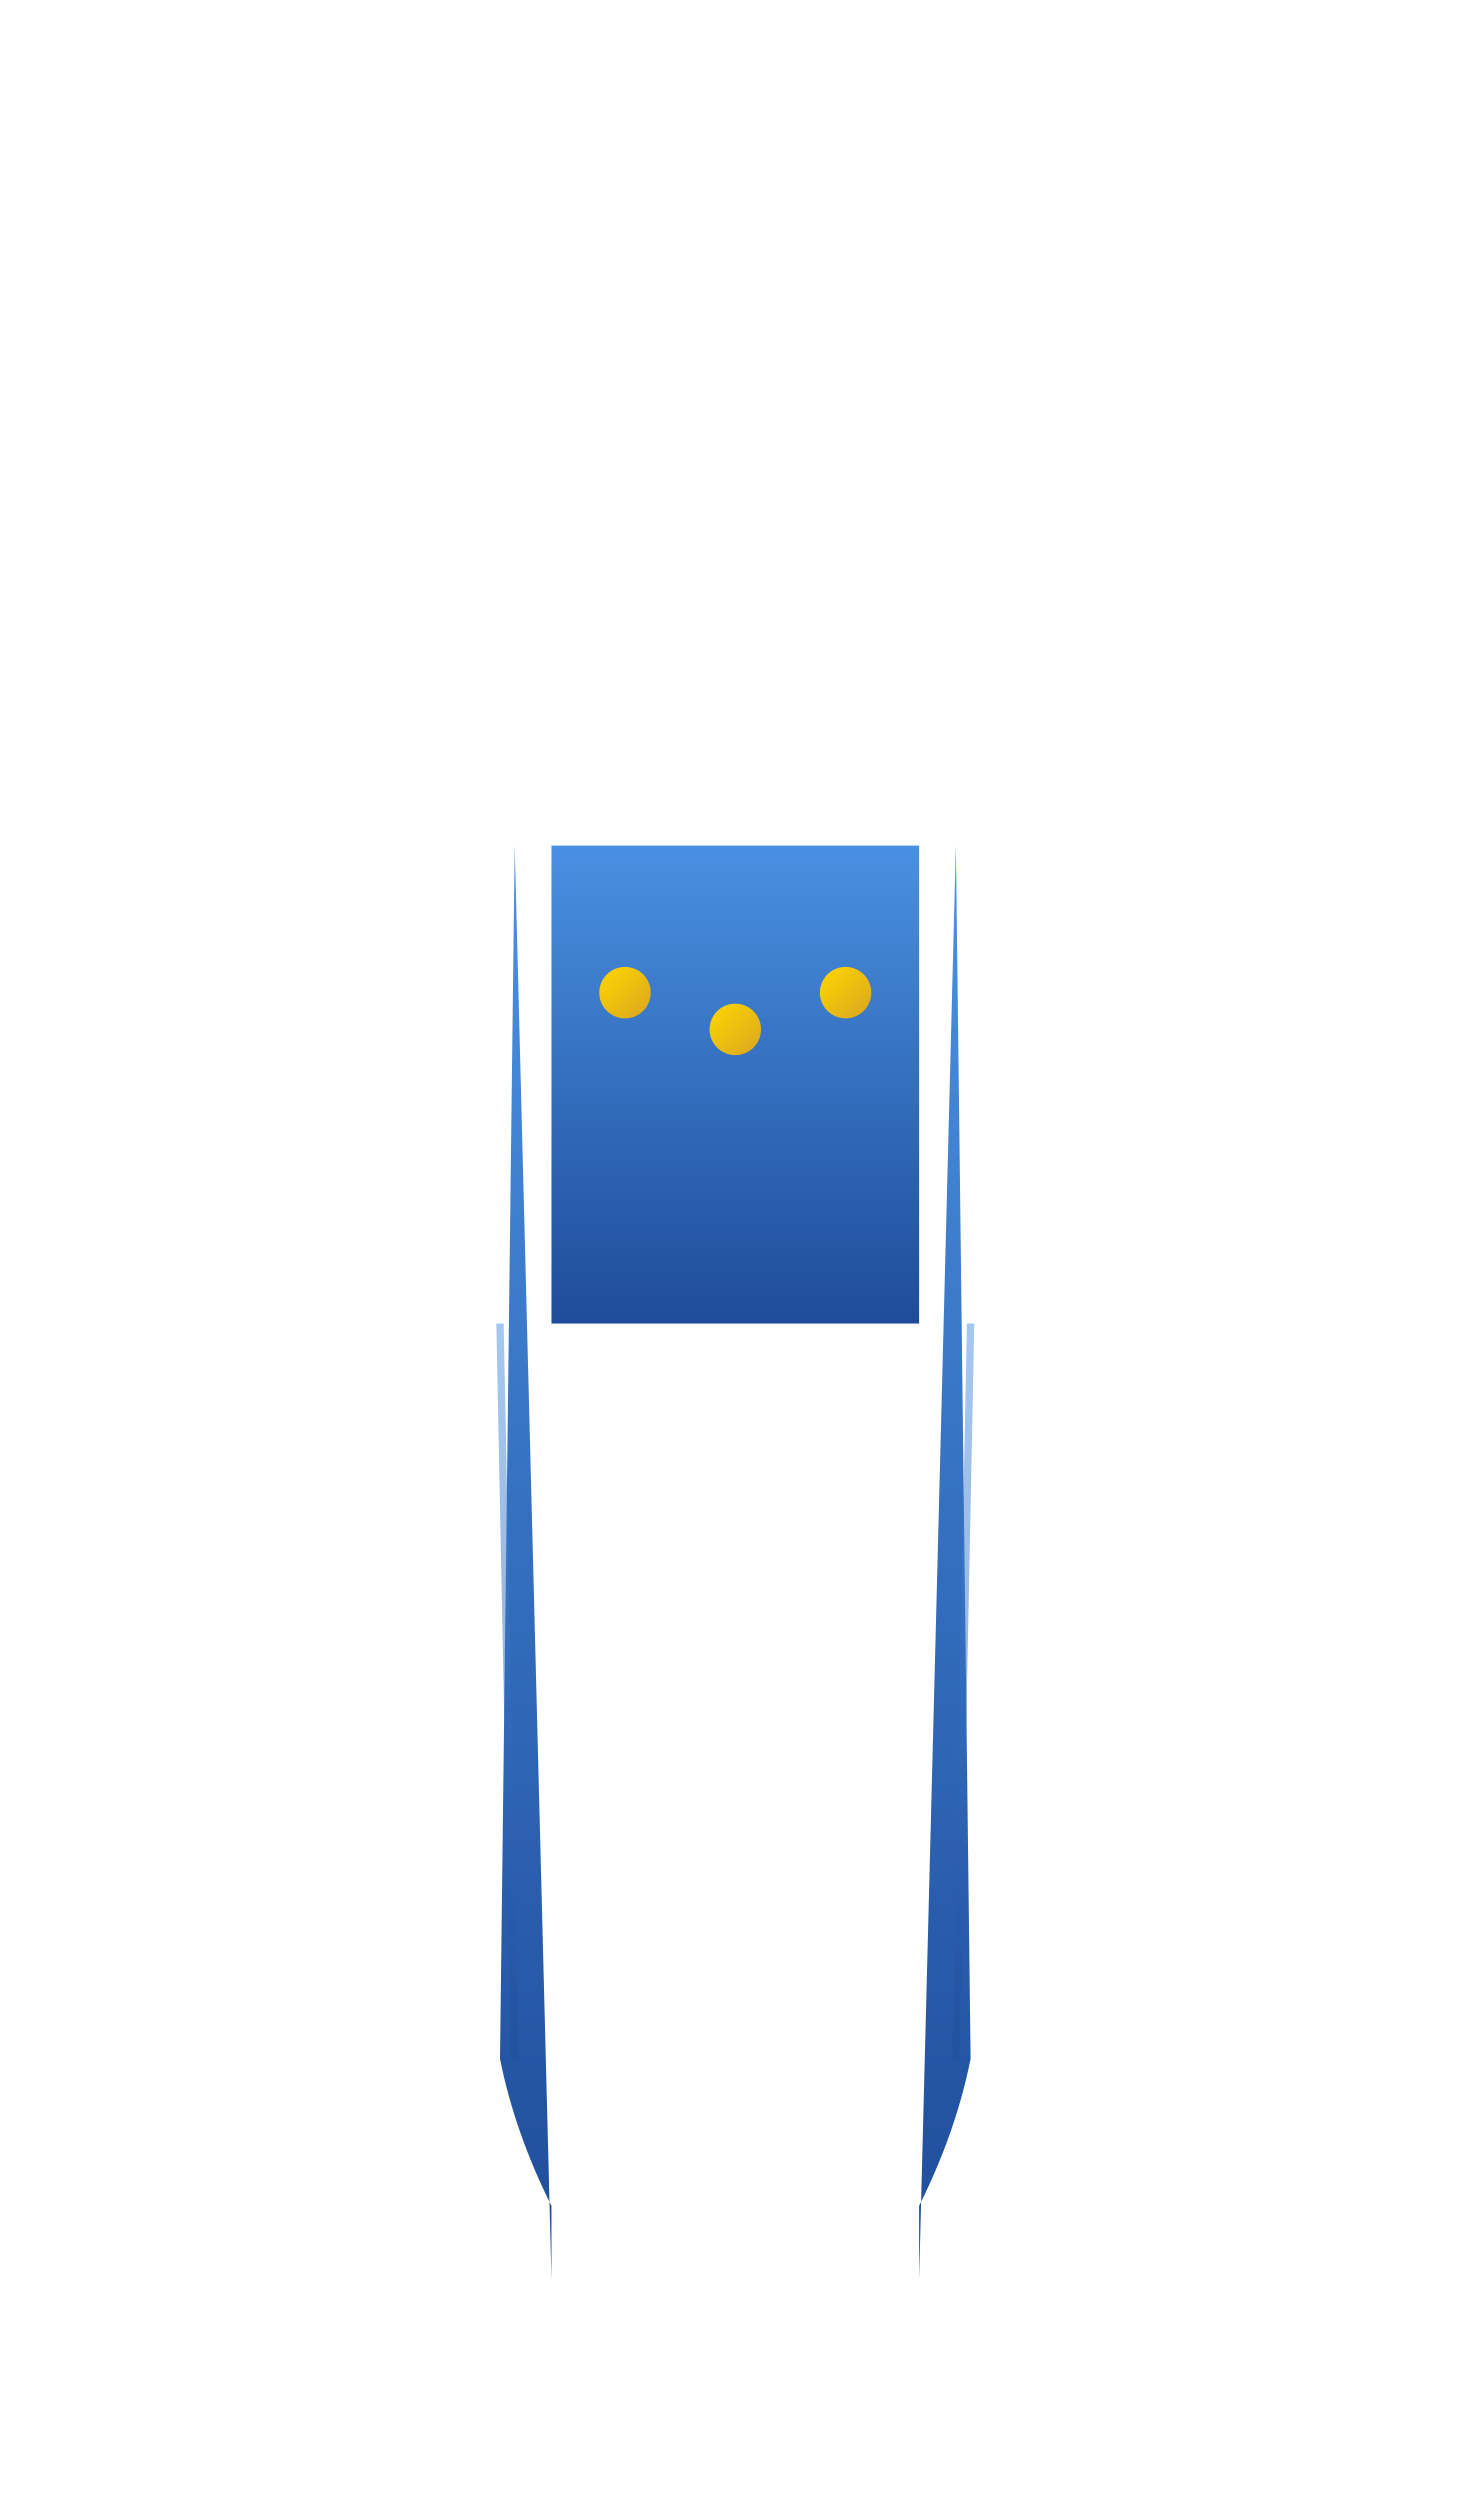
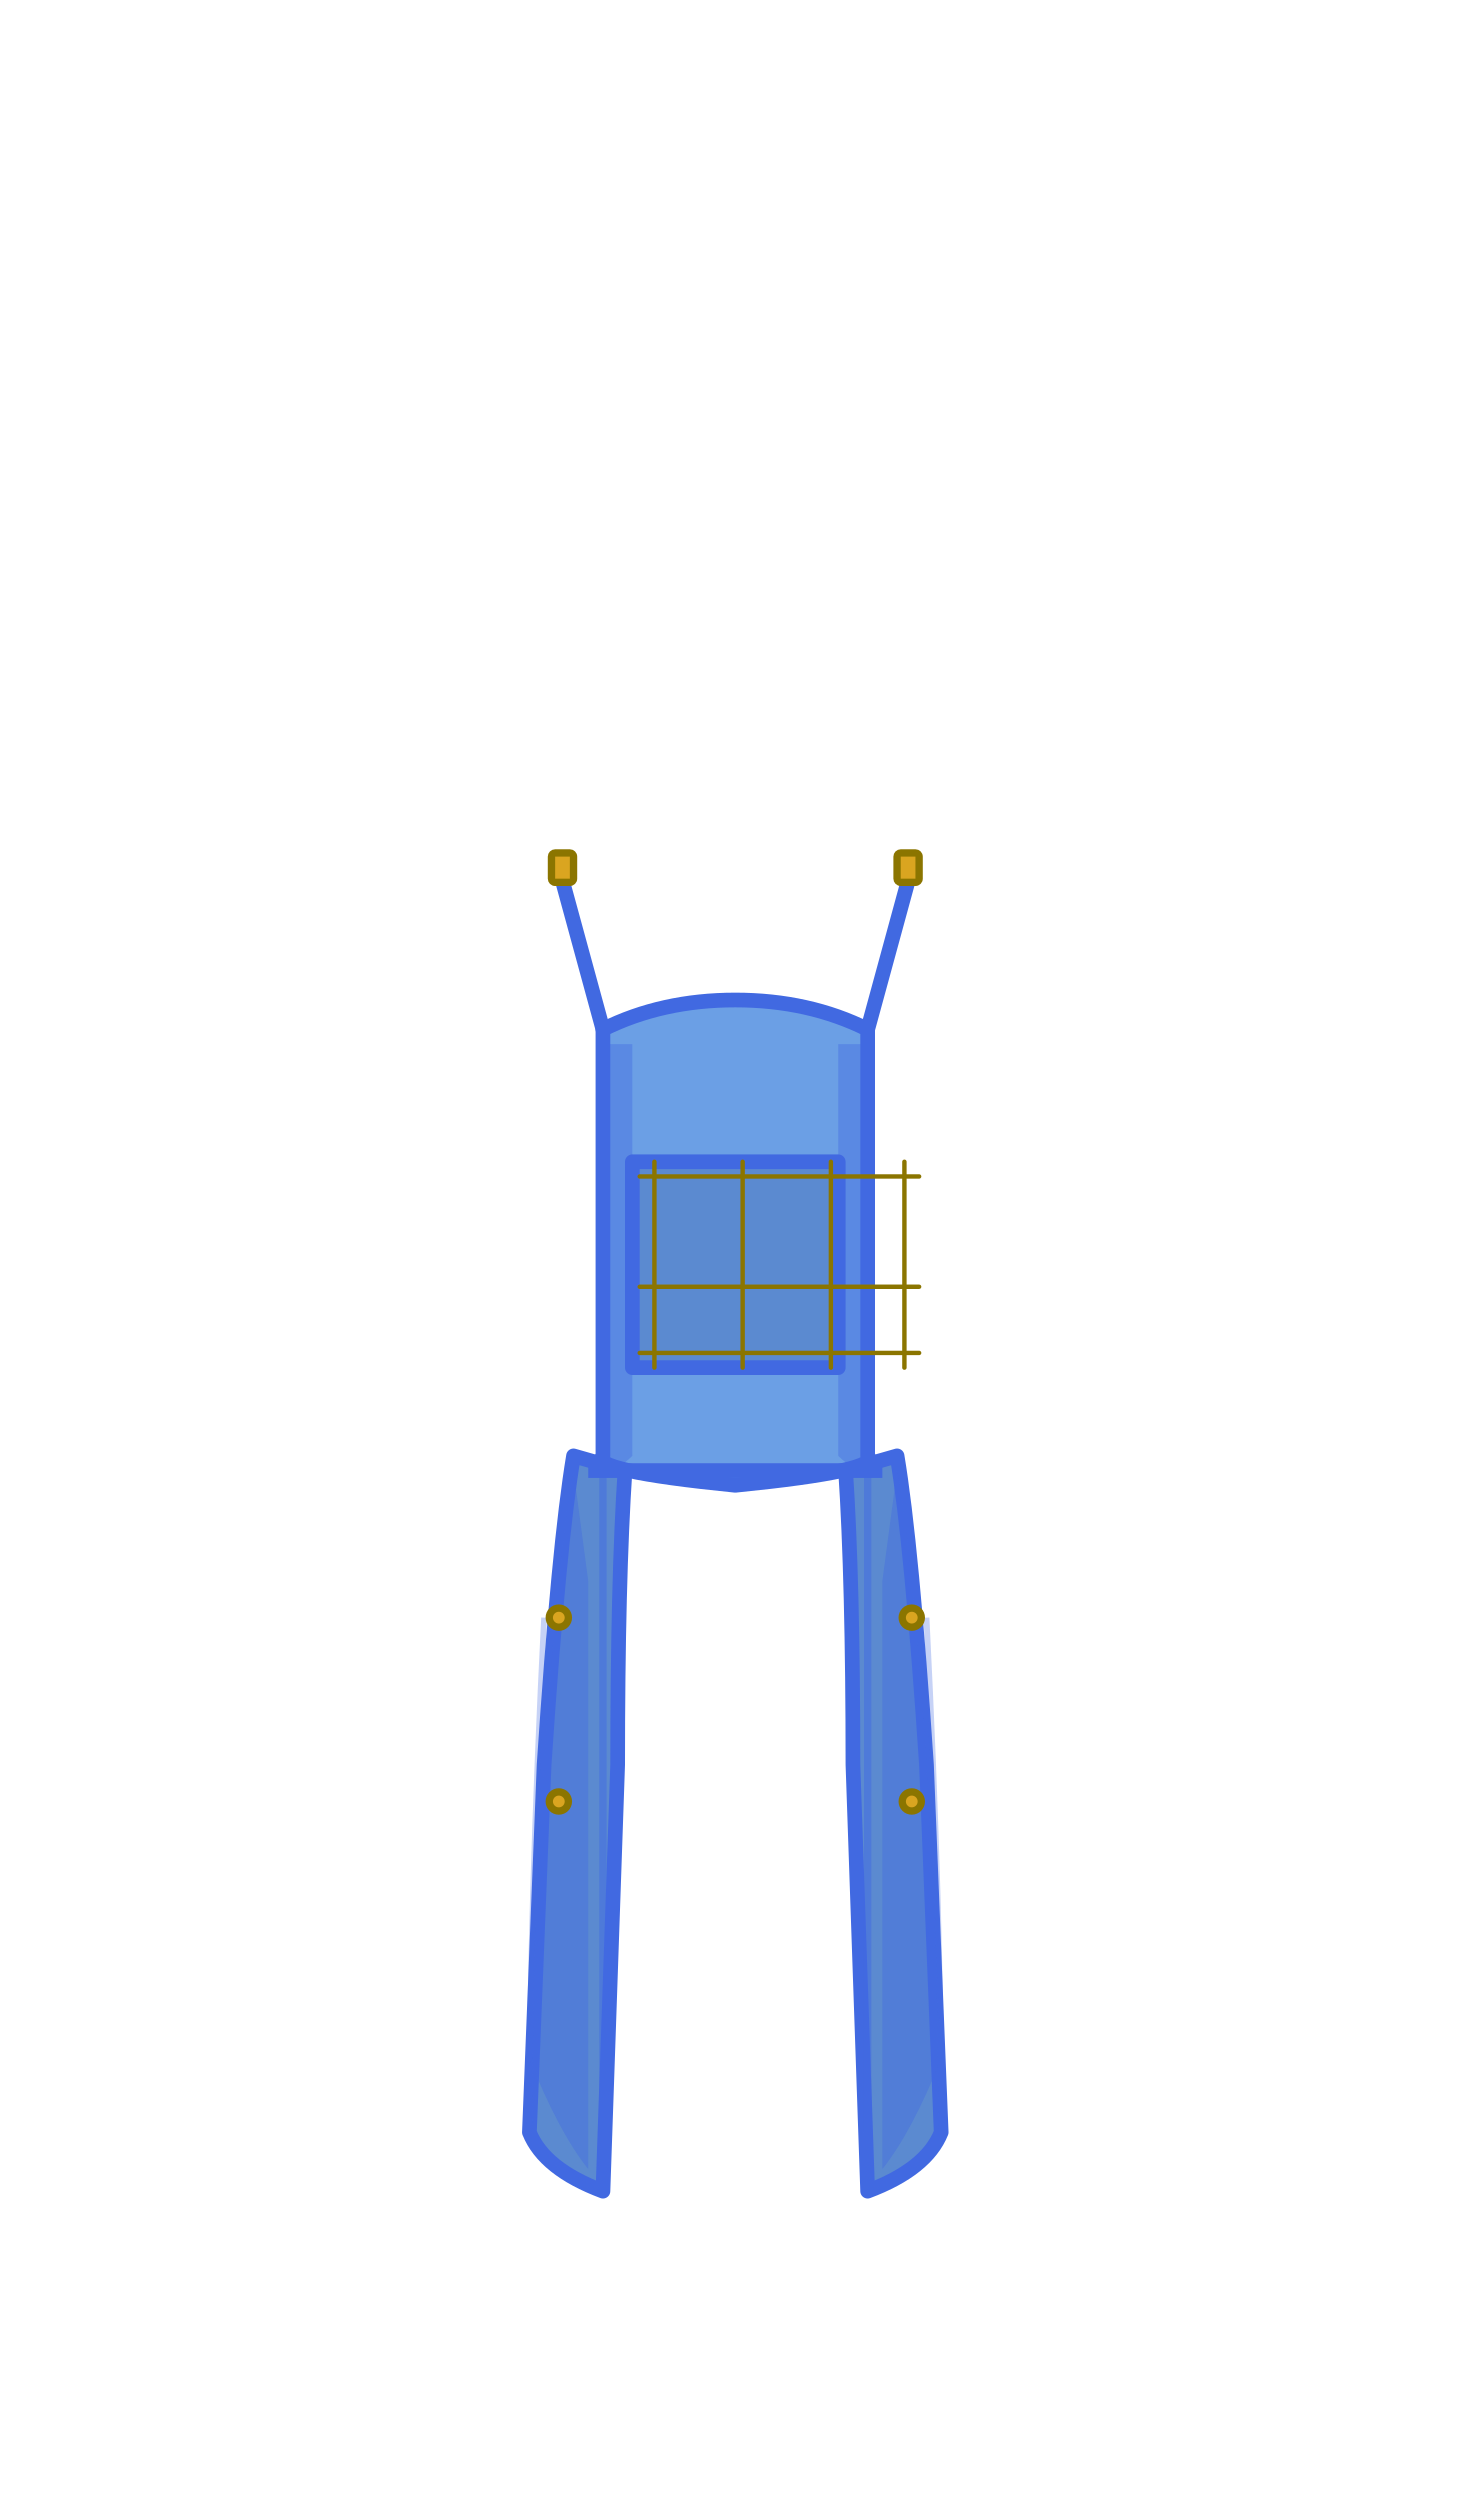
<svg xmlns="http://www.w3.org/2000/svg" viewBox="0 0 200 340">
+   <style>
+     .ov-main{fill:#5B8AD0;stroke:#4169E1;stroke-width:2;stroke-linejoin:round}
+     .ov-shade{fill:#4169E1;stroke:none;opacity:0.4}
+     .ov-strap{fill:#5B8AD0;stroke:#4169E1;stroke-width:2;stroke-linecap:round}
+     .ov-buckle{fill:#DAA520;stroke:#8B7500;stroke-width:1}
+     .ov-stitch{stroke:#8B7500;fill:none;stroke-width:0.6;stroke-linecap:round}
+   </style>
  <defs>
-     <linearGradient id="ov-grad" x1="0" y1="0" x2="0" y2="1">
-       <stop offset="0%" stop-color="#4A90E2" />
-       <stop offset="100%" stop-color="#1E4C9A" />
-     </linearGradient>
-     <linearGradient id="ov-button" x1="0" y1="0" x2="1" y2="1">
-       <stop offset="0%" stop-color="#FFD700" />
-       <stop offset="100%" stop-color="#DAA520" />
+     <linearGradient id="ov-bib-grad" x1="0" y1="140" x2="0" y2="198">
+       <stop offset="0%" stop-color="#6B9FE5" />
+       <stop offset="100%" stop-color="#5B8AD0" />
    </linearGradient>
  </defs>
  <g id="clothing">
-     <path d="M70,115 L68,280 Q70,290 75,300 L75,310" fill="url(#ov-grad)" />
-     <path d="M130,115 L132,280 Q130,290 125,300 L125,310" fill="url(#ov-grad)" />
-     <rect x="75" y="115" width="50" height="65" fill="url(#ov-grad)" />
-     <circle cx="85" cy="135" r="3.5" fill="url(#ov-button)" />
-     <circle cx="100" cy="140" r="3.5" fill="url(#ov-button)" />
-     <circle cx="115" cy="135" r="3.5" fill="url(#ov-button)" />
-     <line x1="68" y1="180" x2="70" y2="280" stroke="url(#ov-grad)" stroke-width="1" opacity="0.5" />
-     <line x1="132" y1="180" x2="130" y2="280" stroke="url(#ov-grad)" stroke-width="1" opacity="0.5" />
+     <line x1="82" y1="140" x2="76" y2="118" class="ov-strap" />
+     <line x1="118" y1="140" x2="124" y2="118" class="ov-strap" />
+     <path d="M82 140 L82 198 Q80 200 100 202 Q120 200 118 198 L118 140 Q110 136 100 136 Q90 136 82 140 Z" fill="url(#ov-bib-grad)" stroke="#4169E1" stroke-width="2" stroke-linejoin="round" />
+     <path d="M82 142 L86 142 L86 198 Q84 200 82 200 Z" class="ov-shade" />
+     <path d="M118 142 L114 142 L114 198 Q116 200 118 200 Z" class="ov-shade" />
+     <rect x="75" y="116" width="3" height="4" class="ov-buckle" rx="0.5" />
+     <rect x="122" y="116" width="3" height="4" class="ov-buckle" rx="0.5" />
+     <rect x="86" y="158" width="28" height="28" class="ov-main" fill="#6B9FE5" stroke="#4169E1" stroke-width="1.5" />
+     <path d="M87 160 L125 160 M87 175 L125 175 M87 184 L125 184 M89 158 L89 186 M101 158 L101 186 M113 158 L113 186 M123 158 L123 186" class="ov-stitch" />
+     <path d="M78 198 Q76 210 74 240 L72 290 Q74 295 82 298 L84 240 Q84 215 85 200 Z" class="ov-main" />
+     <path d="M122 198 Q124 210 126 240 L128 290 Q126 295 118 298 L116 240 Q116 215 115 200 Z" class="ov-main" />
+     <path d="M82 200 Q82 245 82 290" stroke="#4169E1" stroke-width="1" fill="none" opacity="0.5" />
+     <path d="M118 200 Q118 245 118 290" stroke="#4169E1" stroke-width="1" fill="none" opacity="0.5" />
+     <path d="M74 220 Q72 260 72 290" stroke="#4169E1" stroke-width="0.8" fill="none" opacity="0.3" />
+     <path d="M126 220 Q128 260 128 290" stroke="#4169E1" stroke-width="0.8" fill="none" opacity="0.3" />
+     <path d="M78 200 Q76 210 74 240 L72 280 Q76 290 80 295 L80 215 Z" class="ov-shade" />
+     <path d="M122 200 Q124 210 126 240 L128 280 Q124 290 120 295 L120 215 Z" class="ov-shade" />
+     <circle cx="76" cy="220" r="1.3" class="ov-buckle" />
+     <circle cx="76" cy="245" r="1.3" class="ov-buckle" />
+     <circle cx="124" cy="220" r="1.3" class="ov-buckle" />
+     <circle cx="124" cy="245" r="1.3" class="ov-buckle" />
+     <line x1="80" y1="200" x2="120" y2="200" stroke="#4169E1" stroke-width="2" />
  </g>
</svg>
